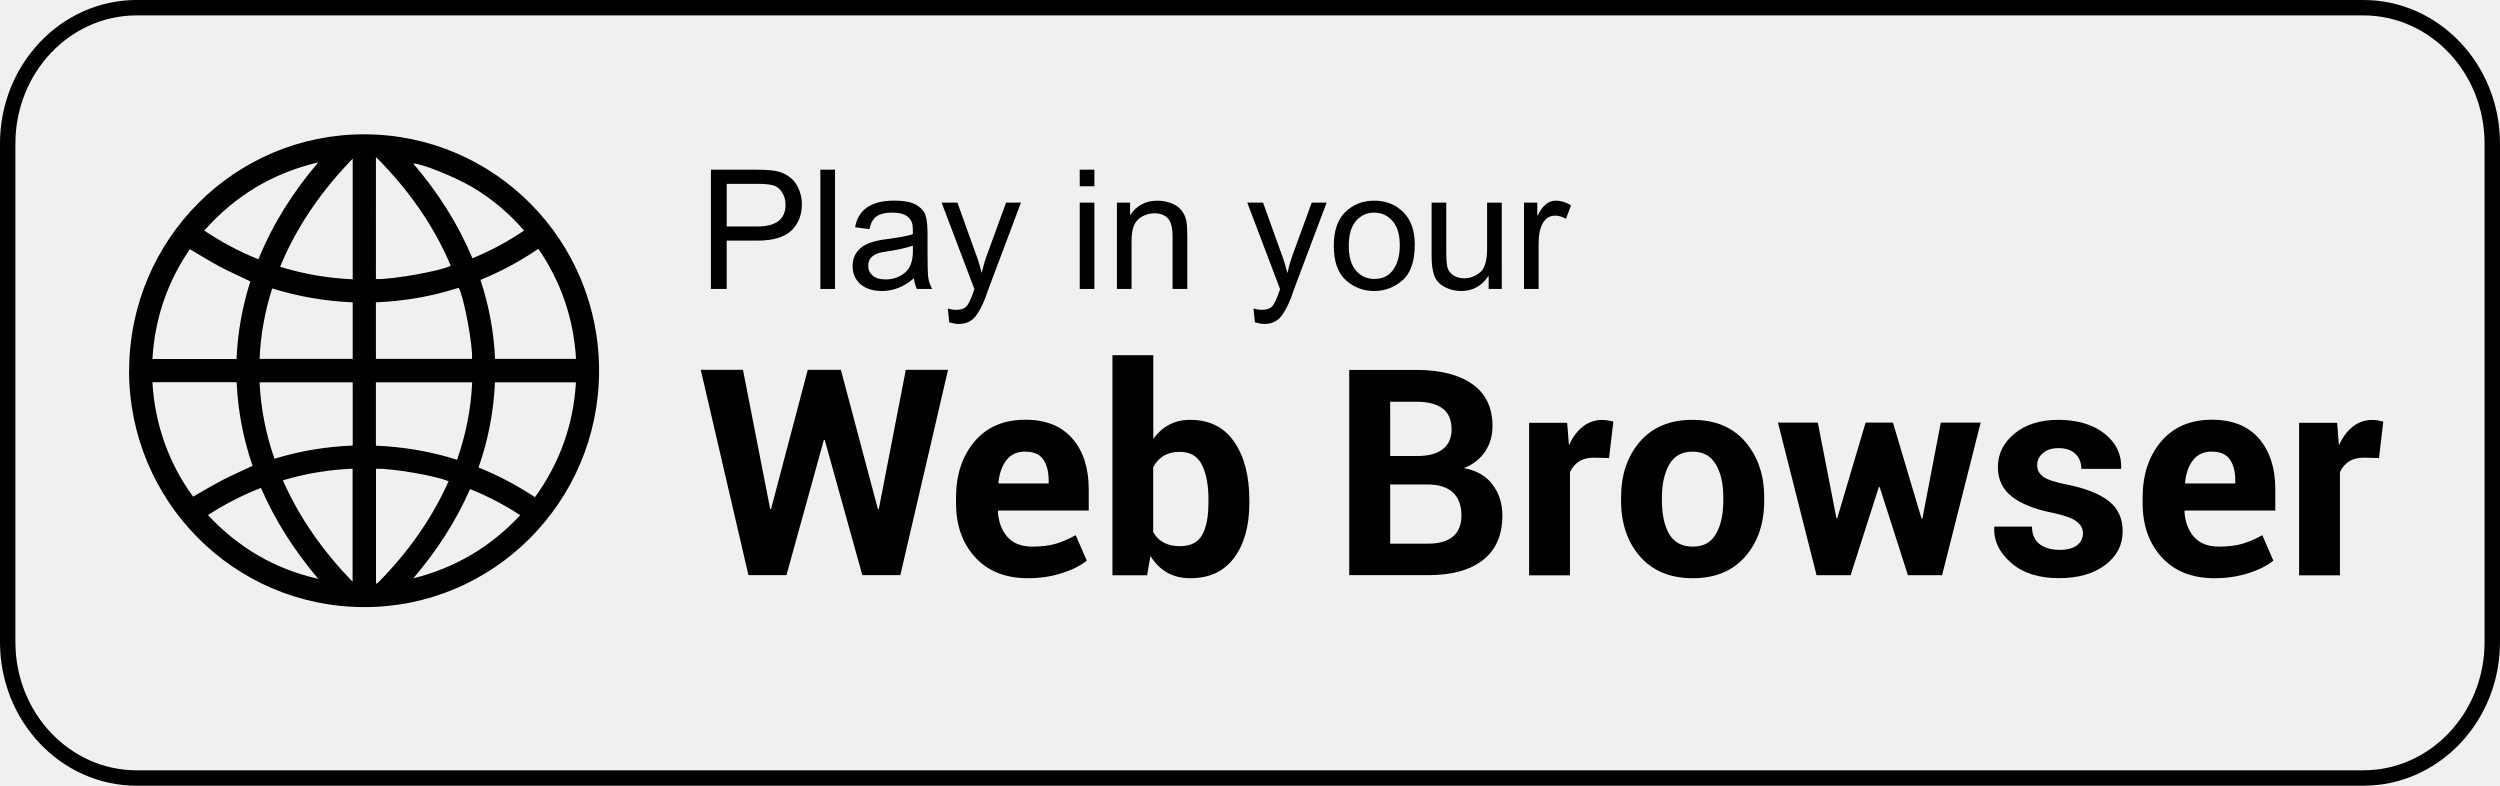
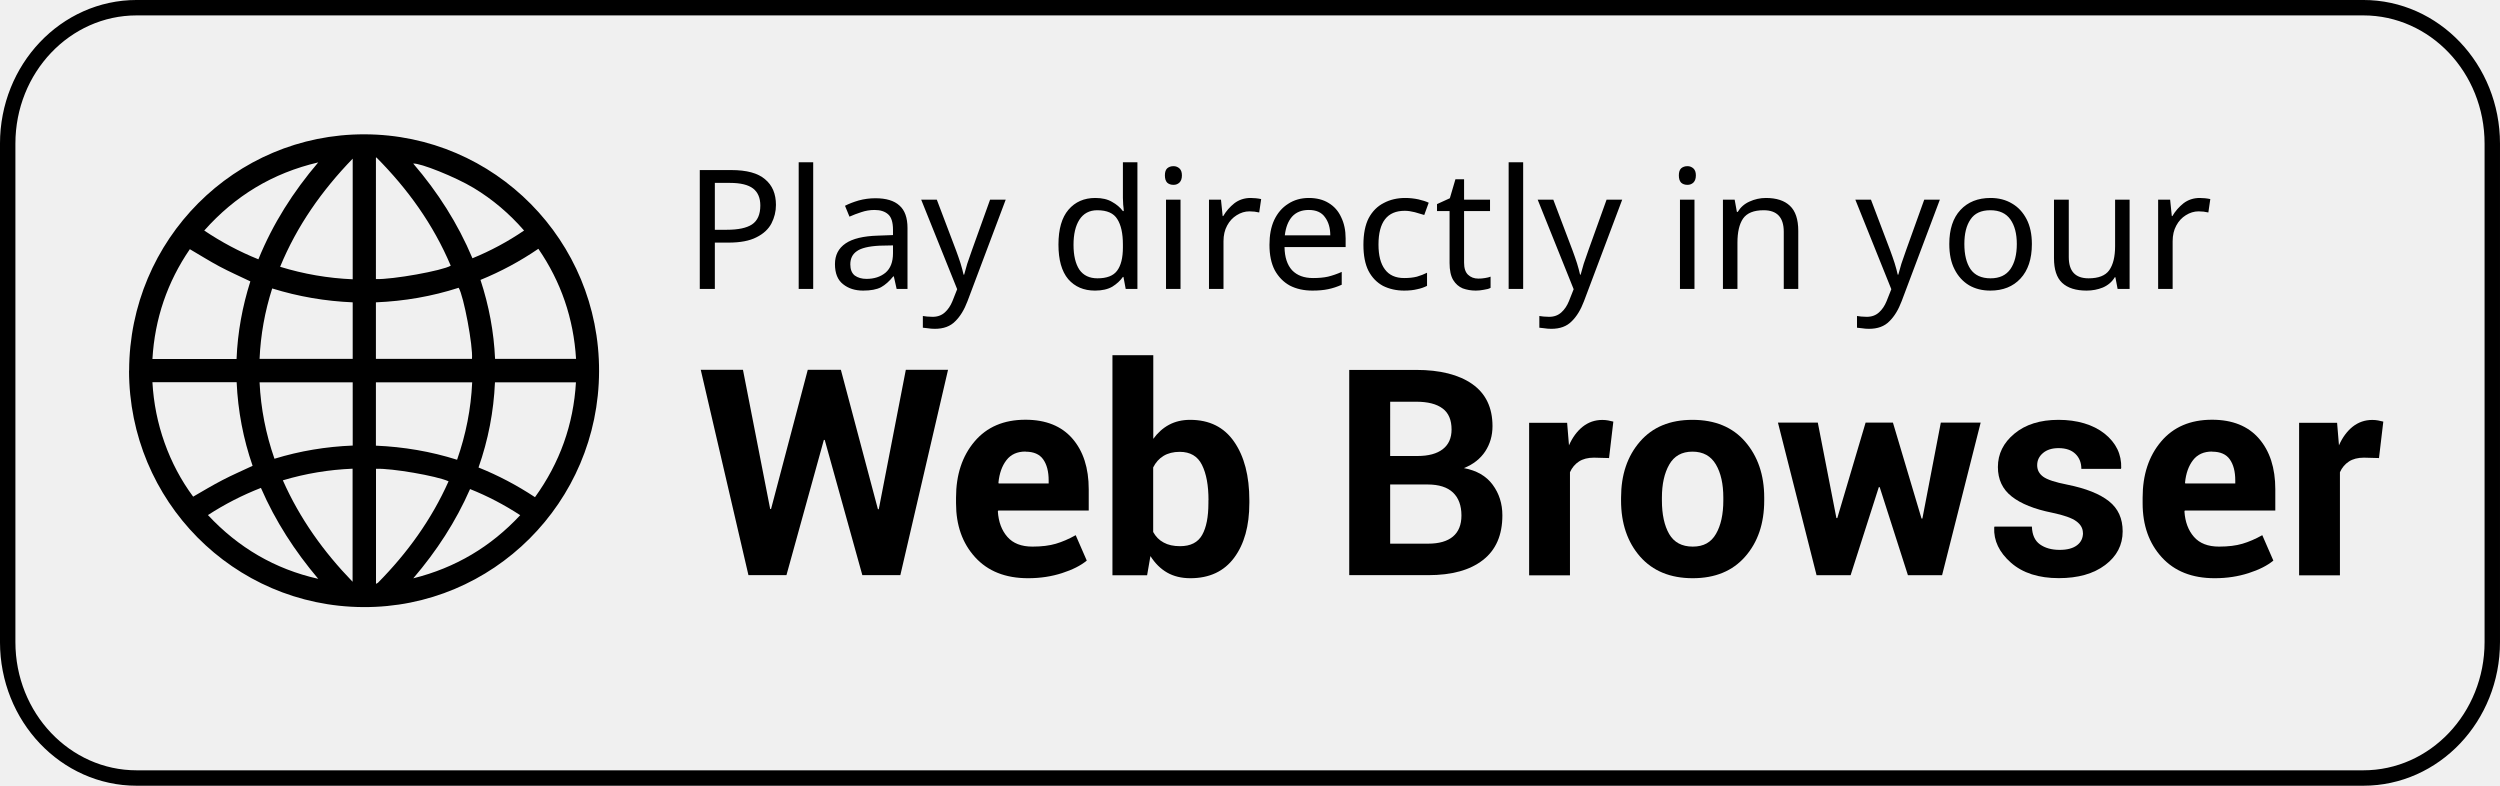
<svg xmlns="http://www.w3.org/2000/svg" width="140" height="44" viewBox="0 0 140 44" fill="none" version="1.1" id="svg2944">
  <defs id="defs2948" />
  <path d="M 7.231,20.753 C 7.248,13.412 13.148,7.505 20.414,7.522 27.708,7.538 33.576,13.484 33.548,20.803 33.521,28.133 27.593,34.041 20.338,33.997 13.066,33.958 7.231,28.04 7.226,20.753 Z m 1.305,0.656 c 0.066,1.169 0.291,2.295 0.68,3.387 0.389,1.092 0.927,2.107 1.601,3.017 0.554,-0.32 1.086,-0.64 1.64,-0.927 0.548,-0.287 1.119,-0.53 1.689,-0.8 -0.521,-1.506 -0.823,-3.072 -0.894,-4.683 H 8.542 Z m 21.425,6.431 c 1.387,-1.925 2.155,-4.06 2.292,-6.431 h -4.535 c -0.071,1.638 -0.378,3.227 -0.921,4.771 1.113,0.447 2.155,0.998 3.159,1.66 z M 13.247,20.103 c 0.06,-1.5 0.329,-2.951 0.773,-4.346 -0.587,-0.281 -1.174,-0.541 -1.733,-0.838 -0.559,-0.298 -1.097,-0.64 -1.656,-0.965 -1.261,1.842 -1.963,3.894 -2.095,6.15 z m 13.66,-4.429 c 0.477,1.451 0.751,2.918 0.817,4.424 h 4.535 c -0.137,-2.261 -0.839,-4.313 -2.111,-6.166 -1.026,0.7 -2.095,1.274 -3.241,1.743 z M 25.597,25.745 c 0.494,-1.412 0.779,-2.852 0.845,-4.335 h -5.391 v 3.547 c 1.546,0.066 3.06,0.32 4.546,0.789 z m -5.846,-4.335 h -5.215 c 0.071,1.473 0.351,2.896 0.834,4.28 1.437,-0.441 2.89,-0.678 4.382,-0.739 z m 1.3,-4.479 v 3.166 h 5.38 c 0.066,-0.706 -0.466,-3.541 -0.746,-3.982 -1.503,0.485 -3.044,0.75 -4.634,0.816 z m -6.515,3.166 h 5.215 v -3.166 c -1.535,-0.066 -3.033,-0.32 -4.508,-0.778 -0.411,1.285 -0.647,2.592 -0.707,3.944 z m 6.515,-4.468 c 0.943,0.028 3.718,-0.469 4.19,-0.75 -0.976,-2.311 -2.407,-4.297 -4.162,-6.062 l -0.027,0.011 z M 19.751,8.884 c -1.727,1.787 -3.12,3.762 -4.064,6.056 1.327,0.408 2.676,0.64 4.064,0.7 V 8.889 Z m 1.305,17.369 v 6.442 c 0.049,-0.028 0.082,-0.039 0.11,-0.061 1.645,-1.666 2.994,-3.53 3.954,-5.681 -0.664,-0.303 -3.197,-0.739 -4.064,-0.7 z m -1.311,6.326 v -6.332 c -1.333,0.055 -2.627,0.27 -3.905,0.651 0.949,2.145 2.281,4.004 3.905,5.681 z M 11.437,12.91 c 0.96,0.645 1.963,1.18 3.033,1.611 0.812,-1.997 1.947,-3.778 3.351,-5.427 -2.55,0.596 -4.656,1.87 -6.383,3.817 z m 15.015,1.555 c 1.026,-0.419 1.98,-0.932 2.896,-1.555 -0.823,-0.949 -1.76,-1.743 -2.819,-2.383 -1.025,-0.618 -3,-1.406 -3.389,-1.368 1.371,1.594 2.495,3.348 3.318,5.306 z m -8.632,17.948 c -1.305,-1.544 -2.396,-3.221 -3.208,-5.091 -1.042,0.408 -2.024,0.91 -2.967,1.522 1.705,1.826 3.751,3.023 6.169,3.569 z m 8.505,-5.03 c -0.801,1.831 -1.875,3.475 -3.181,5.003 2.364,-0.59 4.343,-1.77 5.988,-3.536 -0.899,-0.585 -1.826,-1.07 -2.808,-1.462 z" fill="#000000" id="path2902" style="stroke-width:1.129" />
  <path d="m 49.163,28.514 h 0.049 l 1.514,-7.805 h 2.364 l -2.671,11.5 h -2.128 l -2.106,-7.573 h -0.049 l -2.095,7.573 H 41.913 L 39.242,20.709 h 2.364 l 1.524,7.794 h 0.049 l 2.056,-7.794 h 1.854 z" fill="#000000" id="path2922" style="stroke-width:1.129" />
  <path d="m 57.574,32.38 c -1.267,0 -2.254,-0.392 -2.967,-1.175 -0.713,-0.783 -1.069,-1.787 -1.069,-3.023 v -0.314 c 0,-1.28 0.345,-2.328 1.036,-3.144 0.691,-0.816 1.64,-1.219 2.852,-1.219 1.141,0 2.018,0.353 2.627,1.054 0.609,0.7 0.916,1.649 0.916,2.841 v 1.191 h -5.067 l -0.022,0.05 c 0.038,0.585 0.214,1.059 0.532,1.423 0.318,0.364 0.784,0.546 1.409,0.546 0.515,0 0.949,-0.055 1.305,-0.16 0.356,-0.105 0.729,-0.265 1.113,-0.48 l 0.62,1.423 c -0.34,0.281 -0.801,0.513 -1.382,0.7 -0.581,0.188 -1.212,0.287 -1.903,0.287 z m -0.148,-7.093 c -0.461,0 -0.817,0.16 -1.064,0.48 -0.247,0.32 -0.4,0.739 -0.45,1.269 l 0.016,0.039 h 2.797 v -0.171 c 0,-0.502 -0.104,-0.894 -0.307,-1.18 -0.203,-0.287 -0.532,-0.43 -0.987,-0.43 z" fill="#000000" id="path2924" style="stroke-width:1.129" />
  <path d="m 69.963,28.177 c 0,1.274 -0.285,2.295 -0.85,3.056 -0.565,0.761 -1.382,1.147 -2.451,1.147 -0.499,0 -0.932,-0.105 -1.3,-0.314 -0.367,-0.21 -0.68,-0.519 -0.938,-0.927 l -0.186,1.076 H 62.297 V 19.893 h 2.287 v 4.683 c 0.247,-0.342 0.543,-0.607 0.883,-0.789 0.34,-0.182 0.735,-0.276 1.179,-0.276 1.08,0 1.903,0.408 2.468,1.23 0.565,0.816 0.85,1.908 0.85,3.276 v 0.166 z m -2.287,-0.166 c 0,-0.833 -0.121,-1.489 -0.367,-1.98 -0.241,-0.485 -0.658,-0.728 -1.245,-0.728 -0.356,0 -0.658,0.077 -0.905,0.226 -0.247,0.149 -0.439,0.364 -0.581,0.645 v 3.618 c 0.143,0.259 0.335,0.458 0.587,0.59 0.247,0.138 0.554,0.204 0.916,0.204 0.592,0 1.003,-0.21 1.239,-0.629 0.236,-0.419 0.351,-1.009 0.351,-1.782 v -0.166 z" fill="#000000" id="path2926" style="stroke-width:1.129" />
  <path d="m 75.557,32.215 v -11.5 h 3.745 c 1.344,0 2.396,0.265 3.148,0.794 0.751,0.529 1.13,1.313 1.13,2.355 0,0.529 -0.137,0.998 -0.406,1.412 -0.274,0.414 -0.669,0.728 -1.196,0.938 0.713,0.132 1.25,0.441 1.612,0.932 0.362,0.491 0.543,1.059 0.543,1.715 0,1.103 -0.362,1.936 -1.086,2.499 -0.724,0.568 -1.744,0.849 -3.071,0.849 h -4.42 z m 2.292,-6.679 h 1.53 c 0.614,0 1.086,-0.127 1.415,-0.381 0.329,-0.254 0.494,-0.623 0.494,-1.103 0,-0.529 -0.165,-0.927 -0.499,-1.175 -0.335,-0.254 -0.828,-0.381 -1.486,-0.381 h -1.453 z m 0,1.594 v 3.315 h 2.128 c 0.609,0 1.069,-0.132 1.387,-0.397 0.318,-0.265 0.477,-0.662 0.477,-1.18 0,-0.557 -0.159,-0.987 -0.472,-1.285 -0.313,-0.298 -0.79,-0.452 -1.42,-0.452 h -2.106 z" fill="#000000" id="path2928" style="stroke-width:1.129" />
  <path d="m 90.1,25.651 -0.839,-0.022 c -0.34,0 -0.62,0.072 -0.839,0.215 -0.219,0.143 -0.389,0.342 -0.504,0.601 v 5.775 h -2.287 v -8.544 h 2.128 l 0.104,1.263 c 0.197,-0.447 0.455,-0.794 0.773,-1.048 0.318,-0.248 0.68,-0.375 1.097,-0.375 0.115,0 0.219,0.011 0.318,0.028 0.099,0.017 0.197,0.039 0.296,0.066 l -0.241,2.046 z" fill="#000000" id="path2930" style="stroke-width:1.129" />
  <path d="m 90.78,27.863 c 0,-1.274 0.351,-2.317 1.058,-3.133 0.707,-0.816 1.684,-1.219 2.939,-1.219 1.256,0 2.243,0.403 2.95,1.219 0.707,0.816 1.069,1.859 1.069,3.133 v 0.166 c 0,1.285 -0.356,2.333 -1.064,3.138 -0.707,0.811 -1.689,1.213 -2.939,1.213 -1.25,0 -2.237,-0.403 -2.95,-1.213 -0.707,-0.811 -1.064,-1.853 -1.064,-3.138 z m 2.287,0.166 c 0,0.778 0.137,1.407 0.406,1.875 0.274,0.469 0.713,0.706 1.322,0.706 0.609,0 1.026,-0.237 1.3,-0.712 0.274,-0.474 0.411,-1.098 0.411,-1.87 v -0.166 c 0,-0.756 -0.137,-1.379 -0.417,-1.853 -0.28,-0.474 -0.713,-0.717 -1.311,-0.717 -0.598,0 -1.025,0.243 -1.3,0.723 -0.274,0.48 -0.411,1.098 -0.411,1.853 v 0.166 z" fill="#000000" id="path2932" style="stroke-width:1.129" />
  <path d="m 107.605,29.038 h 0.049 l 1.032,-5.372 h 2.231 l -2.16,8.544 h -1.914 l -1.58,-4.931 h -0.049 l -1.579,4.931 h -1.908 L 99.565,23.666 H 101.797 l 1.042,5.345 h 0.05 l 1.585,-5.345 h 1.53 z" fill="#000000" id="path2934" style="stroke-width:1.129" />
  <path d="m 116.642,29.843 c 0,-0.254 -0.12,-0.469 -0.367,-0.651 -0.242,-0.182 -0.697,-0.342 -1.355,-0.48 -0.992,-0.199 -1.749,-0.502 -2.265,-0.91 -0.515,-0.403 -0.773,-0.954 -0.773,-1.649 0,-0.734 0.307,-1.357 0.927,-1.87 0.62,-0.513 1.437,-0.772 2.468,-0.772 1.031,0 1.931,0.259 2.578,0.772 0.647,0.518 0.954,1.158 0.933,1.925 l -0.017,0.05 h -2.215 c 0,-0.342 -0.11,-0.623 -0.33,-0.838 -0.219,-0.215 -0.537,-0.325 -0.948,-0.325 -0.367,0 -0.658,0.094 -0.872,0.276 -0.215,0.182 -0.324,0.408 -0.324,0.678 0,0.27 0.11,0.48 0.334,0.645 0.226,0.166 0.675,0.314 1.355,0.447 1.042,0.21 1.815,0.519 2.33,0.927 0.516,0.408 0.768,0.971 0.768,1.688 0,0.767 -0.329,1.395 -0.981,1.886 -0.653,0.491 -1.519,0.734 -2.593,0.734 -1.13,0 -2.024,-0.287 -2.683,-0.866 -0.657,-0.579 -0.97,-1.235 -0.937,-1.969 l 0.016,-0.05 h 2.095 c 0.016,0.458 0.165,0.789 0.449,0.993 0.286,0.204 0.653,0.309 1.108,0.309 0.422,0 0.746,-0.088 0.971,-0.259 0.225,-0.171 0.334,-0.403 0.334,-0.7 z" fill="#000000" id="path2936" style="stroke-width:1.129" />
  <path d="m 124.023,32.38 c -1.267,0 -2.254,-0.392 -2.967,-1.175 -0.712,-0.783 -1.069,-1.787 -1.069,-3.023 v -0.314 c 0,-1.28 0.345,-2.328 1.036,-3.144 0.691,-0.816 1.639,-1.219 2.852,-1.219 1.14,0 2.018,0.353 2.626,1.054 0.609,0.7 0.916,1.649 0.916,2.841 v 1.191 h -5.067 l -0.021,0.05 c 0.038,0.585 0.213,1.059 0.532,1.423 0.318,0.364 0.785,0.546 1.409,0.546 0.516,0 0.95,-0.055 1.305,-0.16 0.357,-0.105 0.729,-0.265 1.113,-0.48 l 0.62,1.423 c -0.34,0.281 -0.8,0.513 -1.382,0.7 -0.581,0.188 -1.211,0.287 -1.902,0.287 z m -0.148,-7.093 c -0.461,0 -0.817,0.16 -1.065,0.48 -0.246,0.32 -0.4,0.739 -0.449,1.269 l 0.017,0.039 h 2.797 v -0.171 c 0,-0.502 -0.104,-0.894 -0.307,-1.18 -0.203,-0.287 -0.532,-0.43 -0.987,-0.43 z" fill="#000000" id="path2938" style="stroke-width:1.129" />
  <path d="m 133.219,25.651 -0.839,-0.022 c -0.34,0 -0.62,0.072 -0.839,0.215 -0.219,0.143 -0.39,0.342 -0.505,0.601 v 5.775 h -2.286 v -8.544 h 2.127 l 0.105,1.263 c 0.196,-0.447 0.455,-0.794 0.772,-1.048 0.318,-0.248 0.681,-0.375 1.097,-0.375 0.115,0 0.219,0.011 0.318,0.028 0.098,0.017 0.196,0.039 0.296,0.066 l -0.242,2.046 z" fill="#000000" id="path2940" style="stroke-width:1.129" />
  <path d="M 132.345,0.431 H 7.654 c -3.989,0 -7.223,3.409 -7.223,7.614 V 35.955 c 0,4.205 3.234,7.614 7.223,7.614 H 132.345 c 3.99,0 7.223,-3.409 7.223,-7.614 V 8.045 c 0,-4.205 -3.234,-7.614 -7.223,-7.614 z" stroke="#000000" stroke-width="0.863" stroke-miterlimit="10" id="path2942" />
  <g aria-label="Play in your " id="text8311" style="font-size:9.333px;fill:#ffffff">
-     <path d="m 39.811,9.501 h 2.52 q 0.597,0 1.025,0.059 0.433,0.059 0.802,0.31 0.369,0.246 0.556,0.674 0.191,0.424 0.191,0.889 0,0.925 -0.597,1.486 -0.592,0.556 -1.905,0.556 h -1.709 v 2.707 H 39.811 Z m 0.884,3.181 h 1.718 q 1.577,0 1.577,-1.221 0,-0.401 -0.205,-0.706 -0.205,-0.31 -0.506,-0.383 -0.296,-0.077 -0.884,-0.077 h -1.7 z" style="font-family:'Arial Unicode MS';-inkscape-font-specification:'Arial Unicode MS';fill:#000000" id="path9671" />
-     <path d="M 46.761,16.182 H 45.941 V 9.501 h 0.82 z" style="font-family:'Arial Unicode MS';-inkscape-font-specification:'Arial Unicode MS';fill:#000000" id="path9673" />
-     <path d="m 52.207,16.182 h -0.861 q -0.118,-0.228 -0.169,-0.597 -0.825,0.711 -1.782,0.711 -0.766,0 -1.208,-0.383 -0.442,-0.383 -0.442,-1.012 0,-0.602 0.424,-0.989 0.428,-0.392 1.481,-0.52 l 0.766,-0.114 q 0.428,-0.068 0.706,-0.169 0,-0.369 -0.023,-0.52 -0.023,-0.155 -0.137,-0.319 -0.109,-0.164 -0.355,-0.264 -0.246,-0.1 -0.661,-0.1 -0.529,0 -0.839,0.196 -0.305,0.196 -0.419,0.729 l -0.802,-0.105 q 0.132,-0.743 0.679,-1.117 0.547,-0.374 1.504,-0.374 0.87,0 1.276,0.26 0.41,0.255 0.501,0.62 0.096,0.365 0.096,0.939 v 1.103 q 0,1.007 0.036,1.354 0.041,0.342 0.228,0.67 z M 51.122,14.054 V 13.757 q -0.643,0.214 -1.572,0.342 -0.93,0.123 -0.93,0.784 0,0.333 0.251,0.551 0.251,0.214 0.72,0.214 0.606,0 1.066,-0.36 0.465,-0.365 0.465,-1.235 z" style="font-family:'Arial Unicode MS';-inkscape-font-specification:'Arial Unicode MS';fill:#000000" id="path9675" />
-     <path d="m 57.174,11.347 -1.85,4.917 q -0.005,0.009 -0.009,0.032 -0.264,0.82 -0.62,1.331 -0.351,0.515 -1.003,0.515 -0.219,0 -0.533,-0.091 l -0.082,-0.775 q 0.237,0.073 0.465,0.073 0.456,0 0.629,-0.251 0.178,-0.251 0.396,-0.907 l -1.837,-4.844 h 0.884 l 1.139,3.167 q 0.1,0.292 0.214,0.752 h 0.018 q 0.114,-0.529 0.292,-1.007 l 1.062,-2.912 z" style="font-family:'Arial Unicode MS';-inkscape-font-specification:'Arial Unicode MS';fill:#000000" id="path9677" />
-     <path d="m 61.285,16.182 h -0.82 v -4.835 h 0.82 z m 0,-5.751 H 60.465 V 9.501 h 0.82 z" style="font-family:'Arial Unicode MS';-inkscape-font-specification:'Arial Unicode MS';fill:#000000" id="path9679" />
-     <path d="m 66.489,16.182 h -0.825 v -2.939 q 0,-0.743 -0.269,-1.021 -0.264,-0.278 -0.738,-0.278 -0.365,0 -0.693,0.178 -0.324,0.178 -0.46,0.501 -0.137,0.324 -0.137,0.916 v 2.643 H 62.547 v -4.835 h 0.738 v 0.684 h 0.018 q 0.26,-0.396 0.638,-0.592 0.383,-0.201 0.884,-0.201 0.383,0 0.757,0.137 0.374,0.137 0.583,0.41 0.214,0.273 0.269,0.583 0.055,0.31 0.055,0.839 z" style="font-family:'Arial Unicode MS';-inkscape-font-specification:'Arial Unicode MS';fill:#000000" id="path9681" />
-     <path d="m 74.291,11.347 -1.85,4.917 q -0.005,0.009 -0.009,0.032 -0.264,0.82 -0.62,1.331 -0.351,0.515 -1.003,0.515 -0.219,0 -0.533,-0.091 l -0.082,-0.775 q 0.237,0.073 0.465,0.073 0.456,0 0.629,-0.251 0.178,-0.251 0.396,-0.907 l -1.837,-4.844 h 0.884 l 1.139,3.167 q 0.1,0.292 0.214,0.752 h 0.018 q 0.114,-0.529 0.292,-1.007 l 1.062,-2.912 z" style="font-family:'Arial Unicode MS';-inkscape-font-specification:'Arial Unicode MS';fill:#000000" id="path9683" />
-     <path d="m 76.957,11.237 q 0.98,0 1.622,0.638 0.647,0.638 0.647,1.814 0,1.426 -0.697,2.019 -0.697,0.588 -1.572,0.588 -0.916,0 -1.59,-0.606 -0.674,-0.606 -0.674,-1.923 0,-1.276 0.652,-1.9 0.652,-0.629 1.613,-0.629 z m 0,4.384 q 0.702,0 1.066,-0.52 0.365,-0.52 0.365,-1.367 0,-0.907 -0.415,-1.367 -0.41,-0.46 -1.016,-0.46 -0.624,0 -1.025,0.469 -0.401,0.465 -0.401,1.39 0,0.921 0.406,1.39 0.41,0.465 1.021,0.465 z" style="font-family:'Arial Unicode MS';-inkscape-font-specification:'Arial Unicode MS';fill:#000000" id="path9685" />
-     <path d="m 84.099,16.182 h -0.734 v -0.711 h -0.023 q -0.556,0.825 -1.518,0.825 -0.506,0 -0.939,-0.232 -0.428,-0.237 -0.574,-0.647 -0.141,-0.415 -0.141,-1.071 v -2.999 h 0.82 v 2.68 q 0,0.643 0.059,0.921 0.064,0.278 0.324,0.46 0.26,0.178 0.62,0.178 0.465,0 0.875,-0.319 0.41,-0.324 0.41,-1.335 v -2.584 h 0.82 z" style="font-family:'Arial Unicode MS';-inkscape-font-specification:'Arial Unicode MS';fill:#000000" id="path9687" />
-     <path d="m 87.977,11.497 -0.283,0.757 Q 87.389,12.076 87.097,12.076 q -0.46,0 -0.697,0.415 -0.237,0.41 -0.237,1.153 v 2.538 h -0.82 v -4.835 h 0.747 V 12.076 h 0.018 q 0.392,-0.839 1.025,-0.839 0.419,0 0.843,0.26 z" style="font-family:'Arial Unicode MS';-inkscape-font-specification:'Arial Unicode MS';fill:#000000" id="path9689" />
+     <text xml:space="preserve" style="font-size:9.333px;font-family:'Arial Unicode MS';-inkscape-font-specification:'Arial Unicode MS';fill:#000000" x="38.28" y="16.181" id="text917">
+       <tspan id="tspan915" x="38.28" y="16.181">Play directly in your</tspan>
+     </text>
  </g>
</svg>
